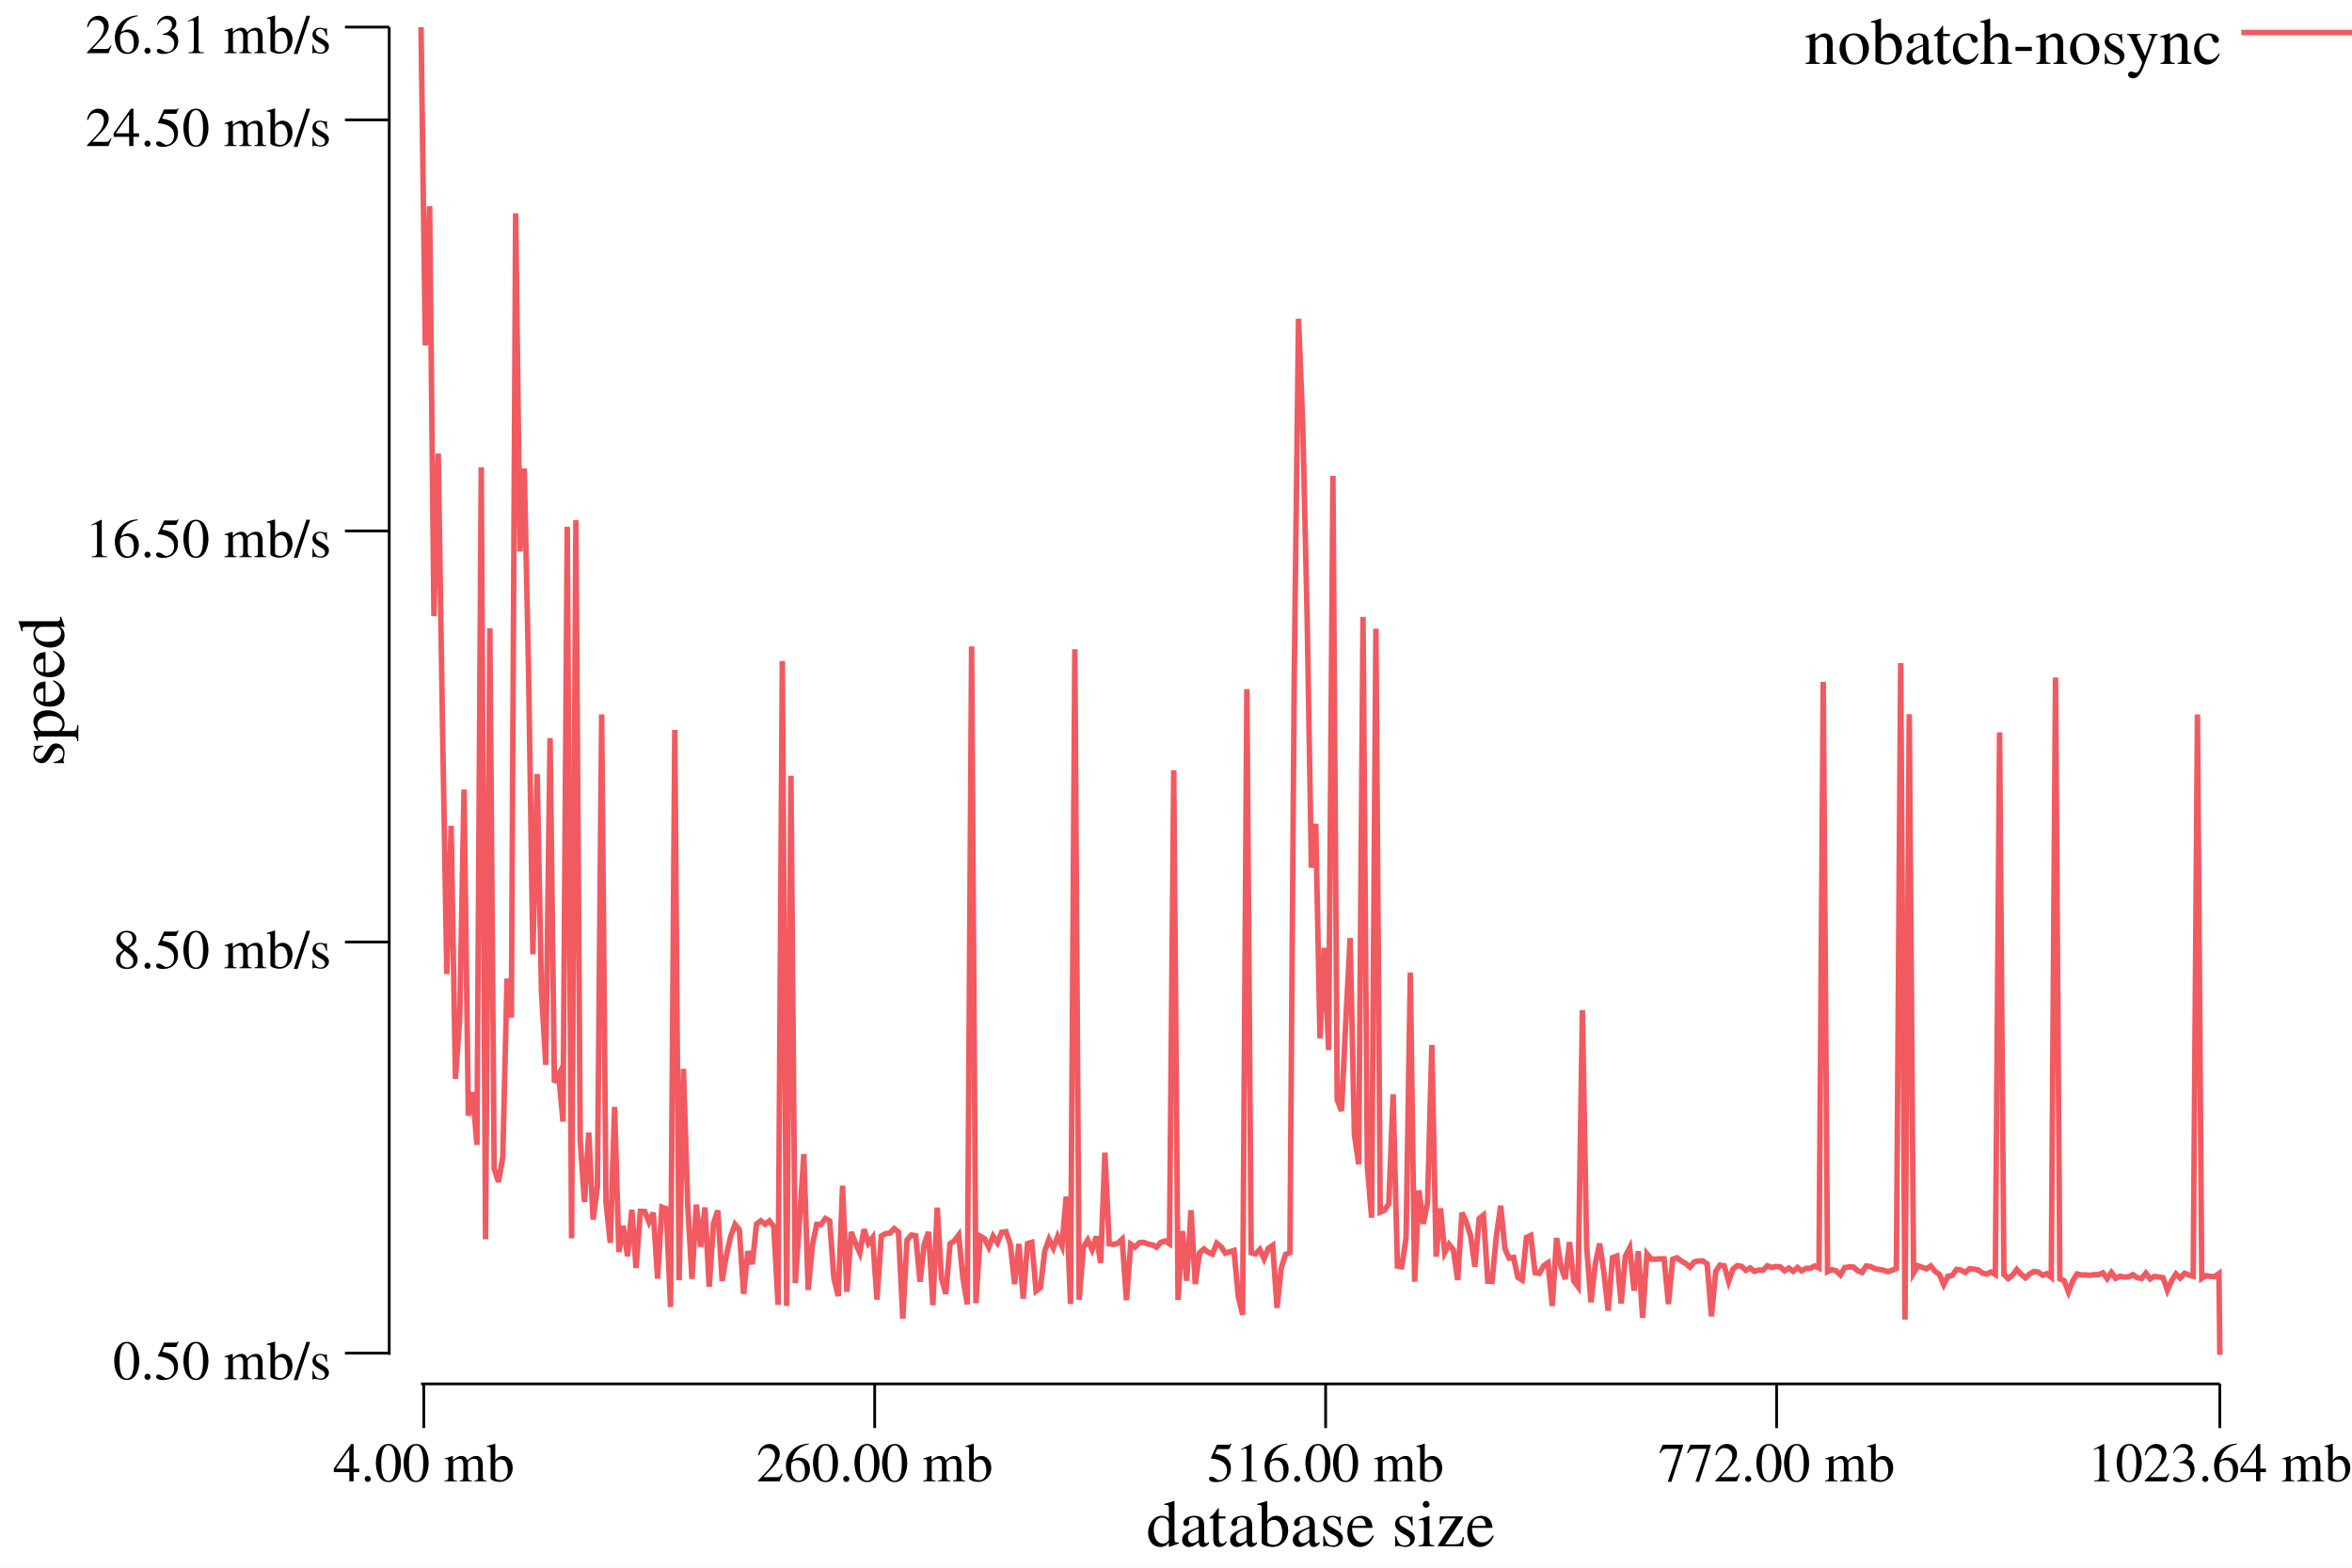
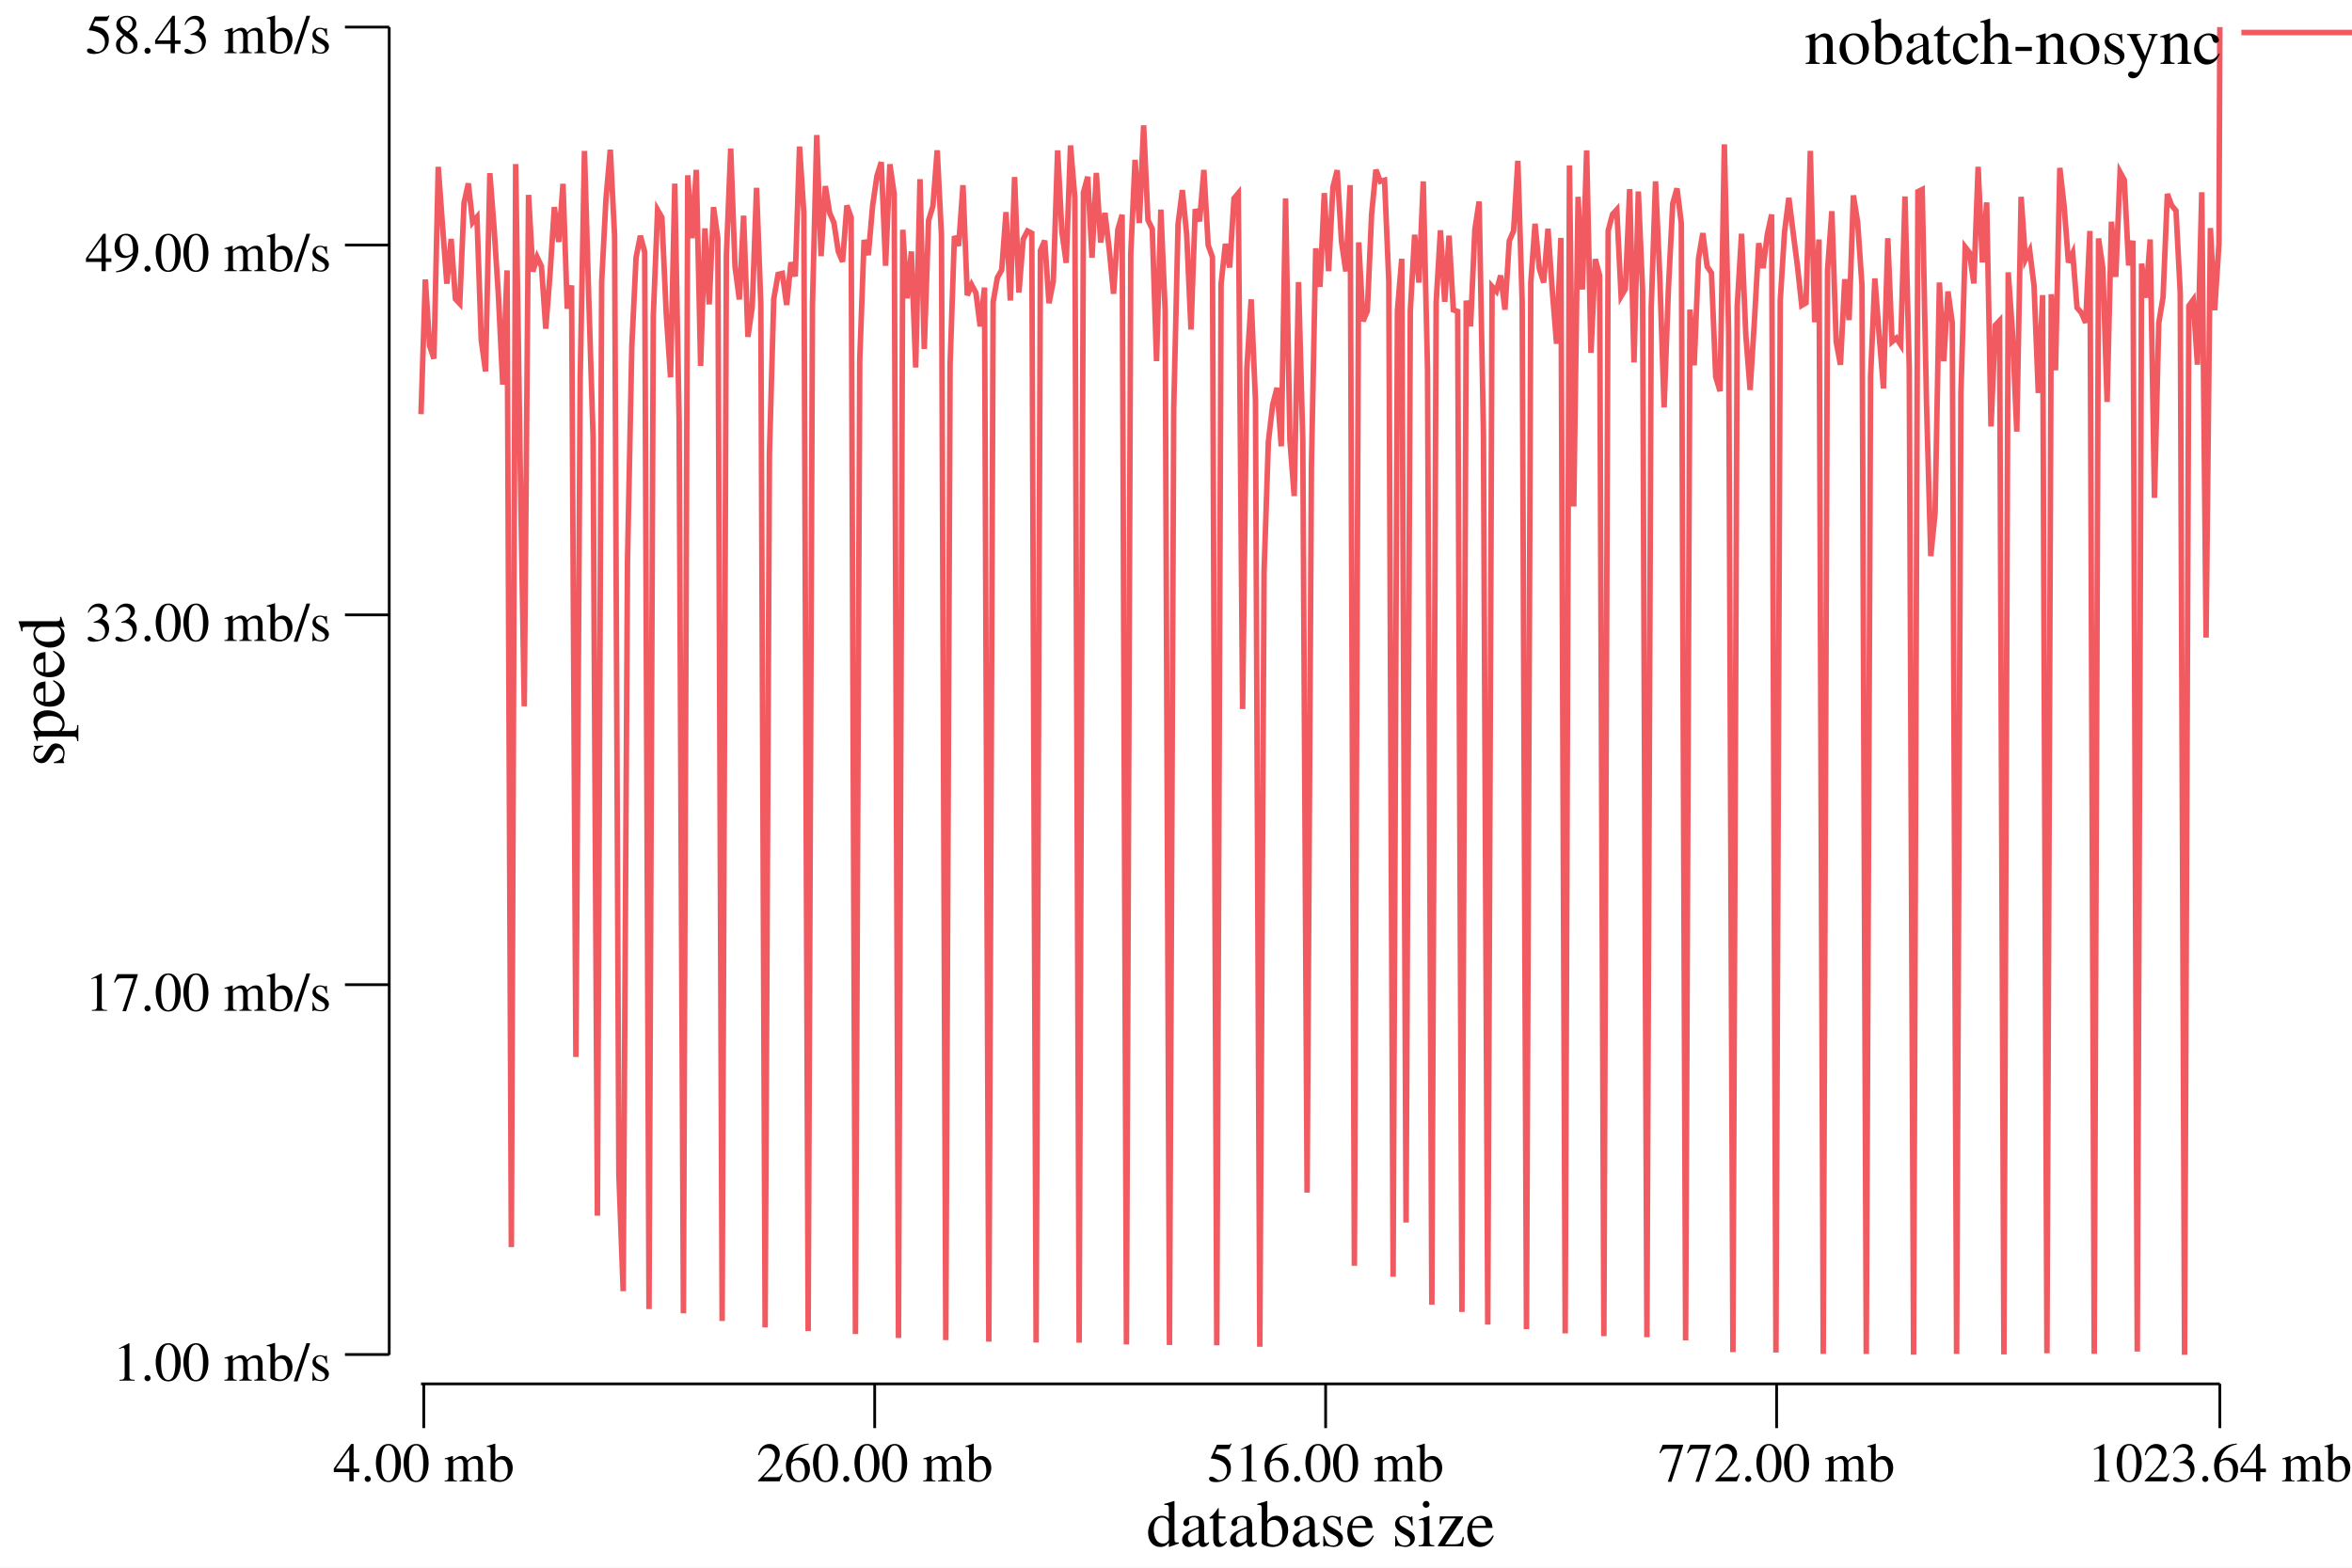
<svg xmlns="http://www.w3.org/2000/svg" width="425.2pt" height="283.46pt" viewBox="0 0 425.2 283.46">
  <g transform="scale(1, -1) translate(0, -283.46)">
    <path d="M0,0L425.2,0L425.2,283.46L0,283.46Z" style="fill:#FFFFFF" />
    <text x="207.23" y="-3.861" transform="scale(1, -1)" style="font-family:Times;font-weight:normal;font-style:normal;font-size:12px">database size</text>
    <text x="60.221" y="-15.602" transform="scale(1, -1)" style="font-family:Times;font-weight:normal;font-style:normal;font-size:10px">4.00 mb</text>
    <text x="136.74" y="-15.602" transform="scale(1, -1)" style="font-family:Times;font-weight:normal;font-style:normal;font-size:10px">260.00 mb</text>
    <text x="218.26" y="-15.602" transform="scale(1, -1)" style="font-family:Times;font-weight:normal;font-style:normal;font-size:10px">516.00 mb</text>
    <text x="299.79" y="-15.602" transform="scale(1, -1)" style="font-family:Times;font-weight:normal;font-style:normal;font-size:10px">772.00 mb</text>
    <text x="377.42" y="-15.602" transform="scale(1, -1)" style="font-family:Times;font-weight:normal;font-style:normal;font-size:10px">1023.64 mb</text>
    <path d="M76.61,25.23L76.61,33.23" style="fill:none;stroke:#000000;stroke-width:0.5" />
    <path d="M158.13,25.23L158.13,33.23" style="fill:none;stroke:#000000;stroke-width:0.5" />
    <path d="M239.65,25.23L239.65,33.23" style="fill:none;stroke:#000000;stroke-width:0.5" />
    <path d="M321.18,25.23L321.18,33.23" style="fill:none;stroke:#000000;stroke-width:0.5" />
    <path d="M401.31,25.23L401.31,33.23" style="fill:none;stroke:#000000;stroke-width:0.5" />
    <path d="M76.114,33.23L401.31,33.23" style="fill:none;stroke:#000000;stroke-width:0.5" />
    <g transform="rotate(90)">
      <text x="144.86" y="11.555" transform="scale(1, -1)" style="font-family:Times;font-weight:normal;font-style:normal;font-size:12px">speed</text>
    </g>
-     <text x="20.416" y="-34.064" transform="scale(1, -1)" style="font-family:Times;font-weight:normal;font-style:normal;font-size:10px">0.50 mb/s</text>
-     <text x="20.416" y="-108.39" transform="scale(1, -1)" style="font-family:Times;font-weight:normal;font-style:normal;font-size:10px">8.50 mb/s</text>
-     <text x="15.416" y="-182.72" transform="scale(1, -1)" style="font-family:Times;font-weight:normal;font-style:normal;font-size:10px">16.50 mb/s</text>
-     <text x="15.416" y="-257.05" transform="scale(1, -1)" style="font-family:Times;font-weight:normal;font-style:normal;font-size:10px">24.50 mb/s</text>
-     <text x="15.416" y="-273.84" transform="scale(1, -1)" style="font-family:Times;font-weight:normal;font-style:normal;font-size:10px">26.31 mb/s</text>
-     <path d="M62.364,38.786L70.364,38.786" style="fill:none;stroke:#000000;stroke-width:0.5" />
-     <path d="M62.364,113.12L70.364,113.12" style="fill:none;stroke:#000000;stroke-width:0.5" />
-     <path d="M62.364,187.45L70.364,187.45" style="fill:none;stroke:#000000;stroke-width:0.5" />
-     <path d="M62.364,261.78L70.364,261.78" style="fill:none;stroke:#000000;stroke-width:0.5" />
+     <text x="20.416" y="-33.817" transform="scale(1, -1)" style="font-family:Times;font-weight:normal;font-style:normal;font-size:10px">1.00 mb/s</text>
+     <text x="15.416" y="-100.69" transform="scale(1, -1)" style="font-family:Times;font-weight:normal;font-style:normal;font-size:10px">17.00 mb/s</text>
+     <text x="15.416" y="-167.56" transform="scale(1, -1)" style="font-family:Times;font-weight:normal;font-style:normal;font-size:10px">33.00 mb/s</text>
+     <text x="15.416" y="-234.43" transform="scale(1, -1)" style="font-family:Times;font-weight:normal;font-style:normal;font-size:10px">49.00 mb/s</text>
+     <text x="15.416" y="-273.84" transform="scale(1, -1)" style="font-family:Times;font-weight:normal;font-style:normal;font-size:10px">58.43 mb/s</text>
+     <path d="M62.364,38.539L70.364,38.539" style="fill:none;stroke:#000000;stroke-width:0.5" />
+     <path d="M62.364,105.41L70.364,105.41" style="fill:none;stroke:#000000;stroke-width:0.5" />
+     <path d="M62.364,172.28L70.364,172.28" style="fill:none;stroke:#000000;stroke-width:0.5" />
+     <path d="M62.364,239.15L70.364,239.15" style="fill:none;stroke:#000000;stroke-width:0.5" />
    <path d="M62.364,278.56L70.364,278.56" style="fill:none;stroke:#000000;stroke-width:0.5" />
    <path d="M70.364,38.48L70.364,278.56" style="fill:none;stroke:#000000;stroke-width:0.5" />
-     <path d="M76.114,278.56L76.892,221L77.669,246.18L78.447,172.05L79.225,201.45L80.002,151.94L80.78,107.35L81.557,134.14L82.335,88.396L83.113,99.46L83.89,140.7L84.668,81.709L85.445,85.983L86.223,76.469L87.001,198.97L87.778,59.378L88.556,169.86L89.334,72.167L90.111,69.759L90.889,74.174L91.666,106.51L92.444,99.472L93.222,244.89L93.999,183.75L94.777,198.74L95.554,162.23L96.332,110.91L97.11,143.49L97.887,104.19L98.665,90.918L99.442,150L100.22,87.72L101,89.194L101.78,80.653L102.55,188.2L103.33,59.542L104.11,189.4L104.89,77.204L105.66,66.114L106.44,78.664L107.22,62.944L108,68.859L108.77,154.29L109.55,66.058L110.33,58.739L111.11,83.309L111.88,57.078L112.66,61.814L113.44,56.308L114.22,64.712L114.99,54.19L115.77,64.426L116.55,64.404L117.33,62.49L118.1,64.185L118.88,52.264L119.66,65.191L120.44,64.902L121.22,47.134L121.99,151.47L122.77,51.95L123.55,90.2L124.33,65.43L125.1,52.21L125.88,65.646L126.66,58.016L127.44,65.137L128.21,50.791L128.99,62.274L129.77,64.582L130.55,51.855L131.32,56.477L132.1,59.932L132.88,62.067L133.66,61.104L134.43,49.494L135.21,57.211L135.99,54.877L136.77,62.145L137.54,62.727L138.32,62.101L139.1,62.692L139.88,61.714L140.66,47.524L141.43,163.93L142.21,47.321L142.99,143.19L143.77,51.459L144.54,62.761L145.32,74.774L146.1,50.219L146.88,58.372L147.65,62.071L148.43,62.041L149.21,63.122L149.99,62.705L150.76,52.238L151.54,49.106L152.32,69.064L153.1,49.885L153.87,60.698L154.65,58.711L155.43,56.928L156.21,61.174L156.98,58.67L157.76,59.692L158.54,48.468L159.32,59.97L160.1,60.405L160.87,60.488L161.65,61.308L162.43,60.674L163.21,45.032L163.98,59.256L164.76,60.144L165.54,60.013L166.32,51.705L167.09,58.532L167.87,60.698L168.65,47.459L169.43,65.102L170.2,52.357L170.98,49.499L171.76,58.581L172.54,59.134L173.31,60.144L174.09,52.269L174.87,47.608L175.65,166.58L176.43,47.808L177.2,59.937L177.98,59.502L178.76,57.953L179.54,59.957L180.31,58.741L181.09,60.651L181.87,60.751L182.65,58.432L183.42,51.267L184.2,58.537L184.98,48.638L185.76,58.6L186.53,58.82L187.31,50.026L188.09,50.632L188.87,57.247L189.64,59.375L190.42,57.789L191.2,59.88L191.98,58.152L192.75,67.094L193.53,47.675L194.31,166.07L195.09,48.454L195.87,57.952L196.64,59.231L197.42,57.504L198.2,59.893L198.98,55.12L199.75,75.037L200.53,58.563L201.31,58.455L202.09,58.667L202.86,59.388L203.64,48.362L204.42,58.497L205.2,57.963L205.97,58.759L206.75,58.832L207.53,58.51L208.31,58.36L209.08,57.947L209.86,58.831L210.64,59.072L211.42,58.565L212.19,144.18L212.97,48.408L213.75,60.868L214.53,51.875L215.31,64.617L216.08,51.267L216.86,56.915L217.64,57.633L218.42,57.022L219.19,56.695L219.97,58.667L220.75,58.017L221.53,56.861L222.3,57.111L223.08,57.35L223.86,49.028L224.64,45.734L225.41,158.86L226.19,56.936L226.97,56.729L227.75,57.538L228.52,55.838L229.3,57.744L230.08,58.279L230.86,46.965L231.63,54.182L232.41,56.638L233.19,56.967L233.97,160.88L234.75,225.83L235.52,206.55L236.3,172.13L237.08,126.56L237.86,134.5L238.63,95.721L239.41,112.09L240.19,93.588L240.97,197.41L241.74,84.591L242.52,82.585L243.3,98.811L244.08,113.85L244.85,78.295L245.63,72.934L246.41,171.91L247.19,72.52L247.96,63.272L248.74,169.77L249.52,64.291L250.3,64.646L251.07,65.773L251.85,85.591L252.63,54.525L253.41,54.415L254.19,59.632L254.96,107.6L255.74,51.701L256.52,68.208L257.3,62.16L258.07,65.953L258.85,94.514L259.63,56.25L260.41,64.961L261.18,56.979L261.96,58.462L262.74,57.475L263.52,52.001L264.29,64.185L265.07,62.507L265.85,60.038L266.63,54.416L267.4,63.099L268.18,63.73L268.96,51.81L269.74,51.757L270.51,59.907L271.29,65.43L272.07,57.605L272.85,55.947L273.63,56.09L274.4,52.492L275.18,52.014L275.96,59.719L276.74,60.074L277.51,53.343L278.29,53.206L279.07,54.603L279.85,55.122L280.62,47.316L281.4,59.613L282.18,54.473L282.96,52.177L283.73,58.864L284.51,51.844L285.29,50.79L286.07,100.79L286.84,57.903L287.62,47.982L288.4,54.928L289.18,58.602L289.95,53.444L290.73,46.467L291.51,56.057L292.29,56.329L293.07,47.768L293.84,56.323L294.62,57.84L295.4,50.1L296.18,57.218L296.95,45.167L297.73,56.737L298.51,55.797L299.29,55.771L300.06,55.84L300.84,55.831L301.62,47.655L302.4,55.778L303.17,56.032L303.95,55.439L304.73,55.01L305.51,54.344L306.28,55.288L307.06,55.466L307.84,55.466L308.62,54.919L309.4,45.452L310.17,53.593L310.95,54.709L311.73,54.562L312.51,51.747L313.28,53.956L314.06,54.619L314.84,54.481L315.62,53.764L316.39,54.19L317.17,53.578L317.95,53.822L318.73,53.782L319.5,54.58L320.28,54.286L321.06,54.448L321.84,54.387L322.61,53.679L323.39,54.185L324.17,53.585L324.95,54.284L325.72,53.66L326.5,54.123L327.28,54.129L328.06,54.545L328.84,54.174L329.61,160.17L330.39,53.532L331.17,53.898L331.95,53.675L332.72,52.927L333.5,54.26L334.28,54.375L335.06,54.354L335.83,53.684L336.61,53.378L337.39,54.539L338.17,54.442L338.94,54.051L339.72,53.911L340.5,53.787L341.28,53.517L342.05,53.771L342.83,54.101L343.61,163.57L344.39,44.853L345.16,154.31L345.94,53.267L346.72,54.581L347.5,54.319L348.28,54.044L349.05,54.558L349.83,53.575L350.61,53.02L351.39,51.168L352.16,52.696L352.94,52.859L353.72,53.94L354.5,53.811L355.27,53.382L356.05,54.04L356.83,53.977L357.61,53.832L358.38,53.281L359.16,53.08L359.94,53.462L360.72,53.009L361.49,151.03L362.27,53.006L363.05,52.273L363.83,52.876L364.6,53.921L365.38,53.041L366.16,52.398L366.94,53.115L367.72,53.562L368.49,53.447L369.27,52.872L370.05,53.154L370.83,52.51L371.6,160.95L372.38,52.219L373.16,51.887L373.94,49.857L374.71,51.854L375.49,53.103L376.27,52.928L377.05,52.93L377.82,52.859L378.6,52.991L379.38,52.987L380.16,53.311L380.93,52.258L381.71,53.382L382.49,52.324L383.27,52.715L384.04,52.542L384.82,52.586L385.6,52.985L386.38,52.432L387.16,52.29L387.93,53.258L388.71,52.221L389.49,52.677L390.27,52.56L391.04,52.44L391.82,50.153L392.6,51.897L393.38,53.113L394.15,52.358L394.93,53.236L395.71,52.912L396.49,52.697L397.26,154.27L398.04,52.311L398.82,52.808L399.6,52.687L400.37,52.622L401.15,53.178L401.31,38.48" style="fill:none;stroke:#F15A60" />
+     <path d="M76.114,208.57L76.892,232.93L77.669,220.93L78.447,218.61L79.225,253.29L80.002,242.65L80.78,232.16L81.557,240.25L82.335,229.39L83.113,228.56L83.89,246.77L84.668,250.3L85.445,243.27L86.223,244.2L87.001,221.97L87.778,216.3L88.556,252.14L89.334,242.05L90.111,229.89L90.889,213.92L91.666,234.57L92.444,57.958L93.222,253.79L93.999,202.08L94.777,155.75L95.554,248.22L96.332,234.35L97.11,236.95L97.887,235.29L98.665,224.02L99.442,234L100.22,246.02L101,239.71L101.78,250.22L102.55,227.65L103.33,231.85L104.11,92.342L104.89,215.21L105.66,256.17L106.44,229.47L107.22,204.44L108,63.638L108.77,232.5L109.55,247.52L110.33,256.39L111.11,240.78L111.88,71.144L112.66,49.994L113.44,181.95L114.22,220.84L114.99,236.92L115.77,240.82L116.55,237.9L117.33,46.756L118.1,226.27L118.88,245.5L119.66,244.14L120.44,226.8L121.22,215.25L121.99,250.26L122.77,207.66L123.55,45.987L124.33,251.76L125.1,240.38L125.88,252.74L126.66,217.29L127.44,242.17L128.21,228.42L128.99,246.01L129.77,240.39L130.55,44.602L131.32,237.34L132.1,256.6L132.88,235.18L133.66,229.31L134.43,244.47L135.21,222.55L135.99,227.96L136.77,249.49L137.54,228.63L138.32,43.446L139.1,201.44L139.88,229.39L140.66,233.84L141.43,234.02L142.21,228.32L142.99,236.02L143.77,233.49L144.54,256.96L145.32,244.98L146.1,42.78L146.88,228.47L147.65,259.04L148.43,237.14L149.21,249.81L149.99,244.95L150.76,243.19L151.54,238.02L152.32,236.13L153.1,246.31L153.87,244.15L154.65,42.241L155.43,218.47L156.21,240.07L156.98,237.34L157.76,246.32L158.54,251.65L159.32,254.14L160.1,235.4L160.87,253.76L161.65,248.37L162.43,41.534L163.21,241.91L163.98,229.51L164.76,237.99L165.54,217.01L166.32,251.07L167.09,220.36L167.87,243.6L168.65,246.17L169.43,256.28L170.2,240.91L170.98,41.146L171.76,217.47L172.54,240.77L173.31,239.02L174.09,249.97L174.87,230.06L175.65,231.96L176.43,230.51L177.2,224.45L177.98,231.46L178.76,40.859L179.54,228.83L180.31,233.27L181.09,234.64L181.87,245.11L182.65,229.12L183.42,251.44L184.2,230.57L184.98,240.22L185.76,241.69L186.53,241.29L187.31,40.712L188.09,238.16L188.87,239.96L189.64,228.64L190.42,232.61L191.2,256.27L191.98,241.52L192.75,235.93L193.53,257.16L194.31,247.75L195.09,40.683L195.87,248.66L196.64,251.49L197.42,236.85L198.2,252.19L198.98,239.6L199.75,244.96L200.53,238.35L201.31,230.34L202.09,241.98L202.86,244.62L203.64,40.358L204.42,237.6L205.2,254.56L205.97,243.13L206.75,260.79L207.53,243.67L208.31,242.07L209.08,218.16L209.86,245.56L210.64,227.2L211.42,40.257L212.19,209.55L212.97,242.91L213.75,249.09L214.53,241.07L215.31,223.88L216.08,245.64L216.86,243.44L217.64,252.73L218.42,239.12L219.19,236.96L219.97,40.202L220.75,232.09L221.53,239.37L222.3,235.09L223.08,247.58L223.86,248.51L224.64,155.25L225.41,216.82L226.19,229.33L226.97,211.03L227.75,39.942L228.52,180.08L229.3,203.62L230.08,210.28L230.86,213.32L231.63,202.76L232.41,247.59L233.19,203.86L233.97,193.77L234.75,232.46L235.52,204.01L236.3,67.81L237.08,199.08L237.86,238.56L238.63,231.6L239.41,248.55L240.19,234.42L240.97,249.66L241.74,252.68L242.52,239.76L243.3,234.38L244.08,249.98L244.85,54.582L245.63,239.64L246.41,225.37L247.19,227.23L247.96,244.69L248.74,252.77L249.52,250.67L250.3,250.88L251.07,232.63L251.85,52.598L252.63,227.31L253.41,236.67L254.19,62.401L254.96,227.24L255.74,241.02L256.52,232.36L257.3,250.66L258.07,216.74L258.85,47.544L259.63,228.76L260.41,241.82L261.18,228.89L261.96,240.85L262.74,227.42L263.52,227.15L264.29,46.231L265.07,229.1L265.85,224.47L266.63,241.96L267.4,247.02L268.18,205.15L268.96,43.944L269.74,231.66L270.51,230.8L271.29,233.64L272.07,227.46L272.85,239.88L273.63,241.74L274.4,254.38L275.18,228.96L275.96,43.122L276.74,232.33L277.51,243L278.29,234.87L279.07,232.37L279.85,242.11L280.62,230.99L281.4,221.3L282.18,240.44L282.96,42.357L283.73,253.56L284.51,191.87L285.29,247.87L286.07,231.11L286.84,256.27L287.62,219.66L288.4,236.6L289.18,233.64L289.95,41.861L290.73,241.74L291.51,244.7L292.29,245.56L293.07,229.9L293.84,231.21L294.62,249.27L295.4,217.94L296.18,248.84L296.95,230.95L297.73,41.664L298.51,227.76L299.29,250.67L300.06,233.41L300.84,209.8L301.62,231.29L302.4,246.65L303.17,249.39L303.95,243.11L304.73,41.095L305.51,227.48L306.28,217.4L307.06,236.68L307.84,241.3L308.62,235.27L309.4,234.1L310.17,215.32L310.95,212.73L311.73,257.36L312.51,223.25L313.28,38.966L314.06,228.14L314.84,241.19L315.62,222.79L316.39,212.96L317.17,225.47L317.95,239.49L318.73,234.98L319.5,241.08L320.28,244.67L321.06,38.898L321.84,229.12L322.61,241.49L323.39,247.68L324.17,241.42L324.95,235.32L325.72,228.24L326.5,228.7L327.28,256.18L328.06,225.19L328.84,240.16L329.61,38.648L330.39,234.67L331.17,245.27L331.95,221.66L332.72,217.5L333.5,232.98L334.28,225.59L335.06,248.13L335.83,243.27L336.61,231.85L337.39,38.64L338.17,215.38L338.94,233.11L339.72,222.8L340.5,213.22L341.28,240.39L342.05,221.67L342.83,222.33L343.61,221.12L344.39,247.93L345.16,216.74L345.94,38.505L346.72,248.8L347.5,249.19L348.28,210.39L349.05,182.9L349.83,190.68L350.61,232.38L351.39,218.13L352.16,230.76L352.94,225.02L353.72,38.646L354.5,212.38L355.27,238.79L356.05,237.78L356.83,232.21L357.61,253.3L358.38,236.02L359.16,246.86L359.94,206.35L360.72,224.64L361.49,225.47L362.27,38.558L363.05,234.22L363.83,223.2L364.6,205.42L365.38,247.87L366.16,236.53L366.94,238.12L367.72,231.75L368.49,212.4L369.27,230.1L370.05,38.757L370.83,230.26L371.6,216.5L372.38,253.1L373.16,246.2L373.94,235.99L374.71,237.68L375.49,227.83L376.27,226.9L377.05,225.1L377.82,241.7L378.6,38.665L379.38,240.35L380.16,234.95L380.93,210.78L381.71,243.37L382.49,233.39L383.27,252.32L384.04,250.9L384.82,235.47L385.6,239.94L386.38,39.084L387.16,235.79L387.93,229.62L388.71,240.16L389.49,193.45L390.27,225.06L391.04,229.71L391.82,248.39L392.6,246.31L393.38,245.36L394.15,230.5L394.93,38.48L395.71,228.15L396.49,229.24L397.26,217.52L398.04,248.7L398.82,168.17L399.6,242.22L400.37,227.36L401.15,239.39L401.31,278.56" style="fill:none;stroke:#F15A60" />
    <path d="M405.2,277.58L425.2,277.58" style="fill:none;stroke:#F15A60" />
    <text x="326.22" y="-271.91" transform="scale(1, -1)" style="font-family:Times;font-weight:normal;font-style:normal;font-size:12px">nobatch-nosync</text>
  </g>
</svg>
